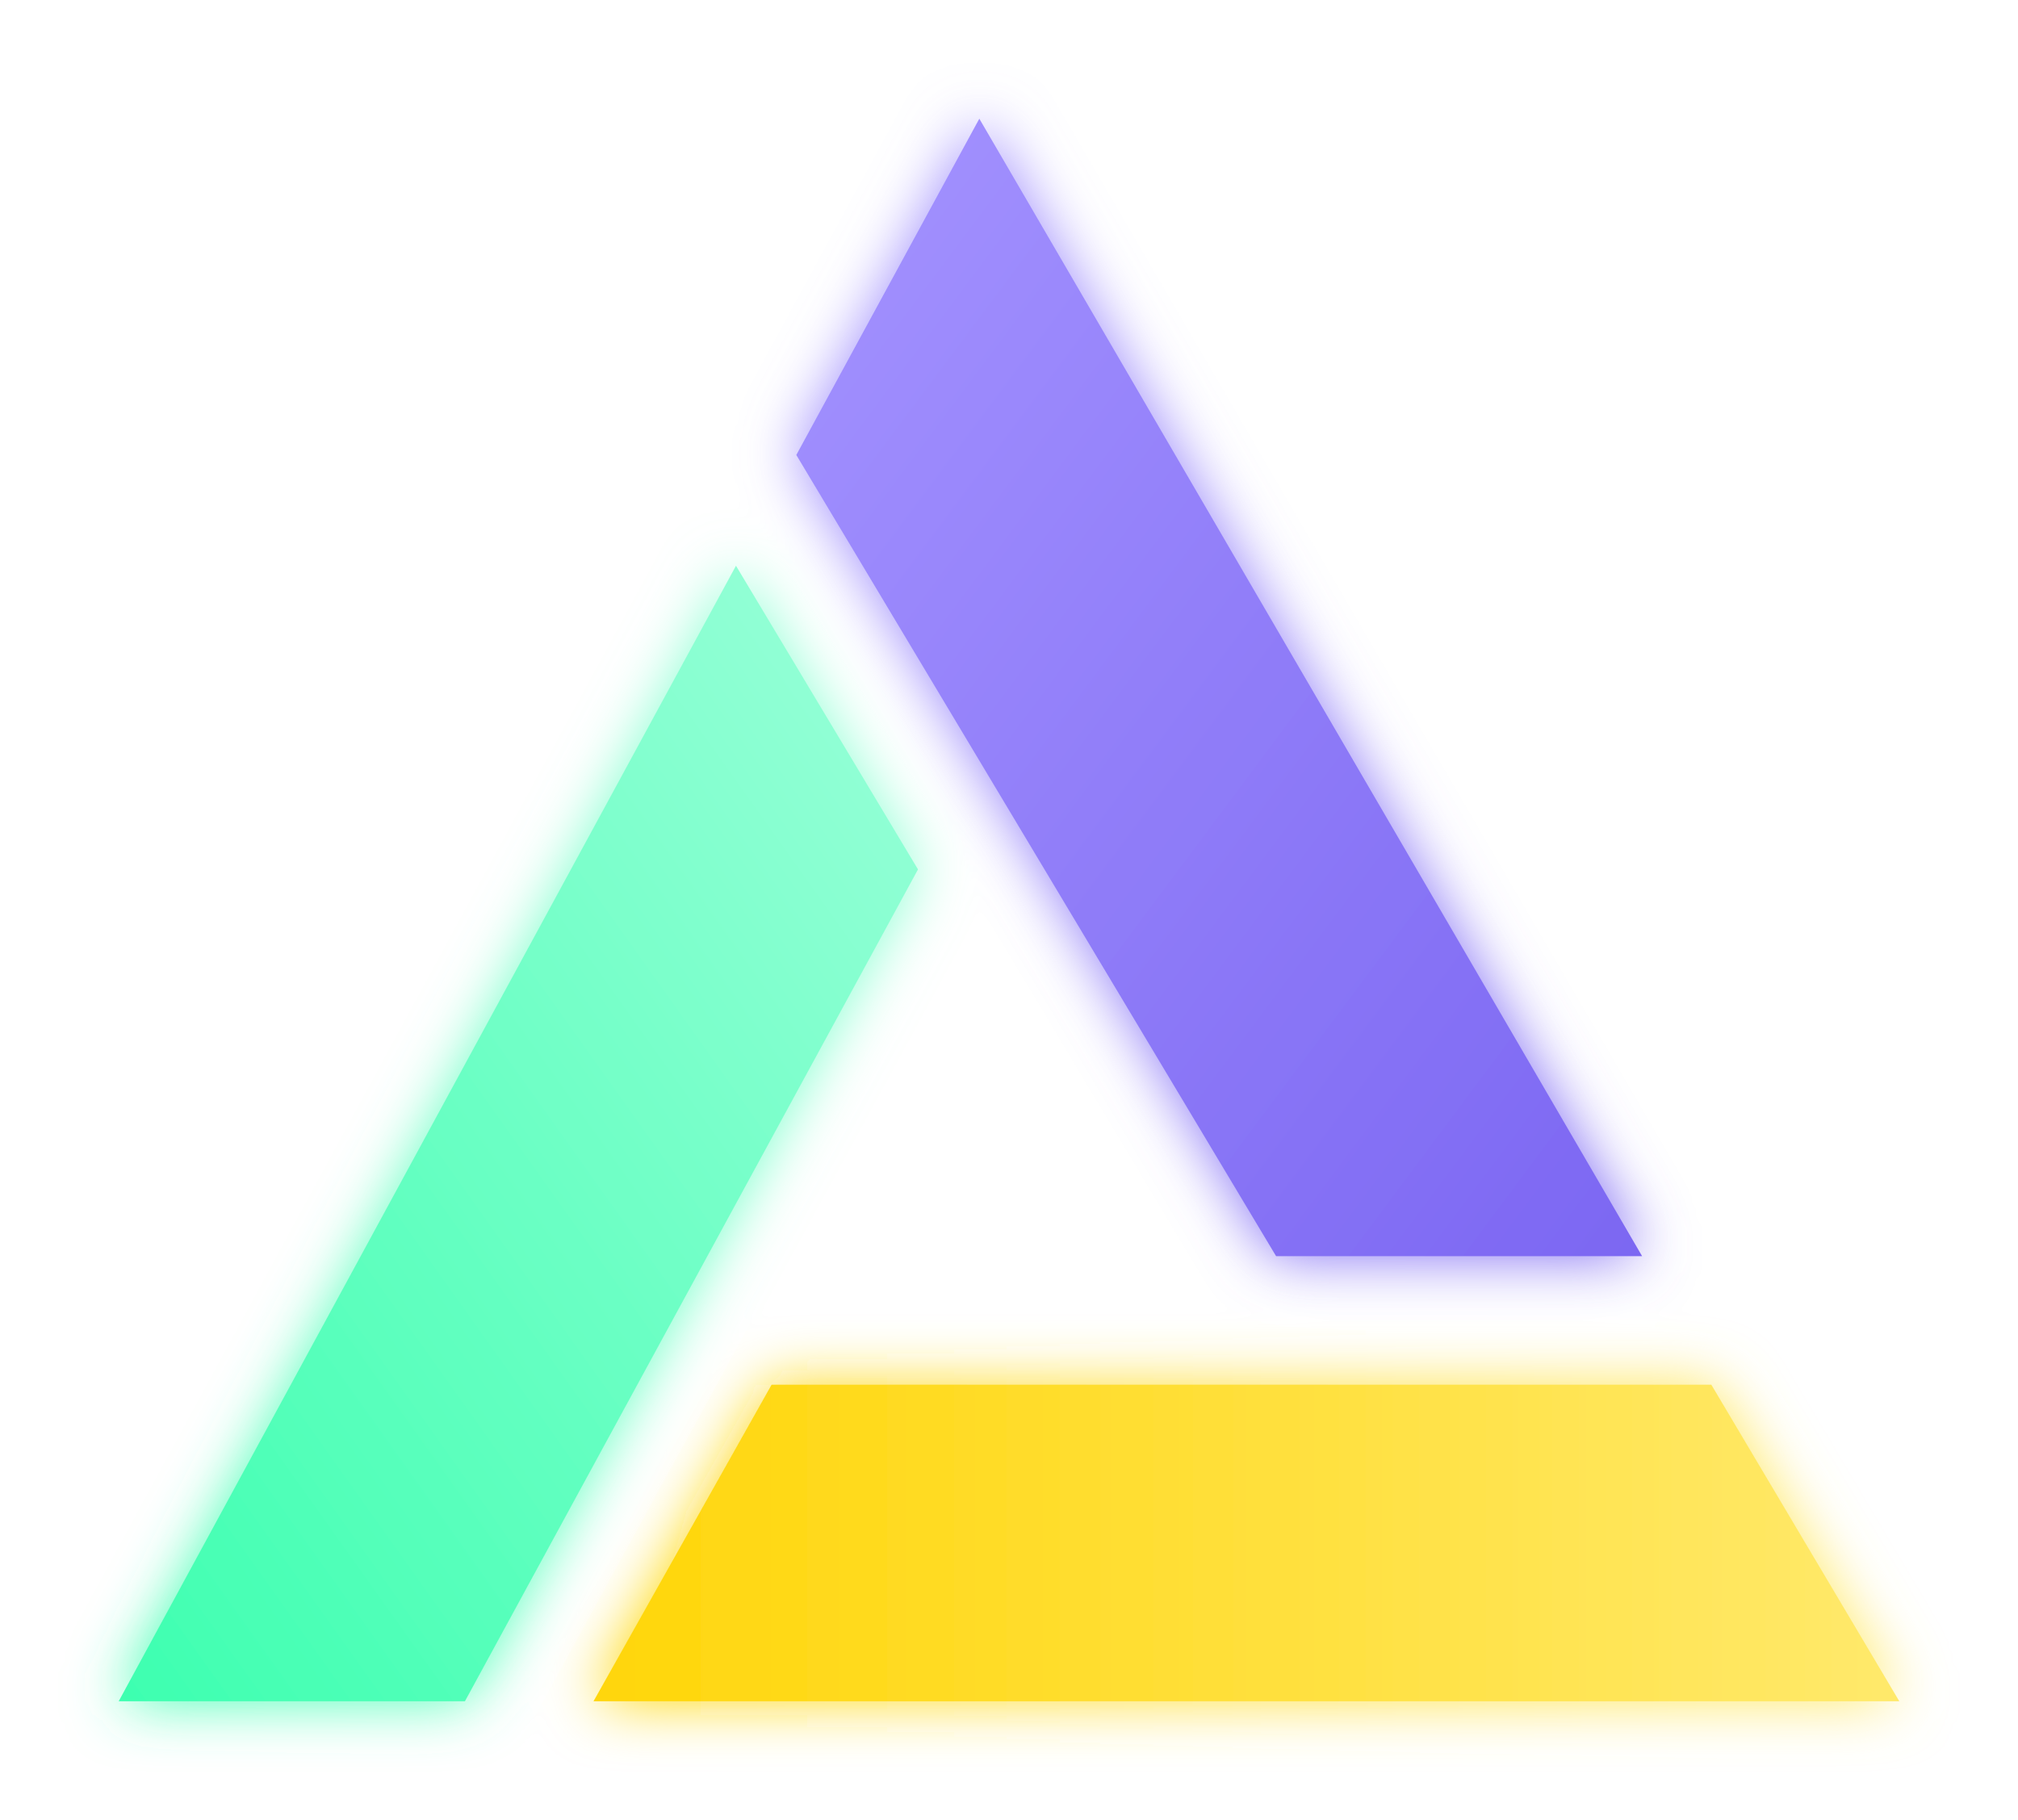
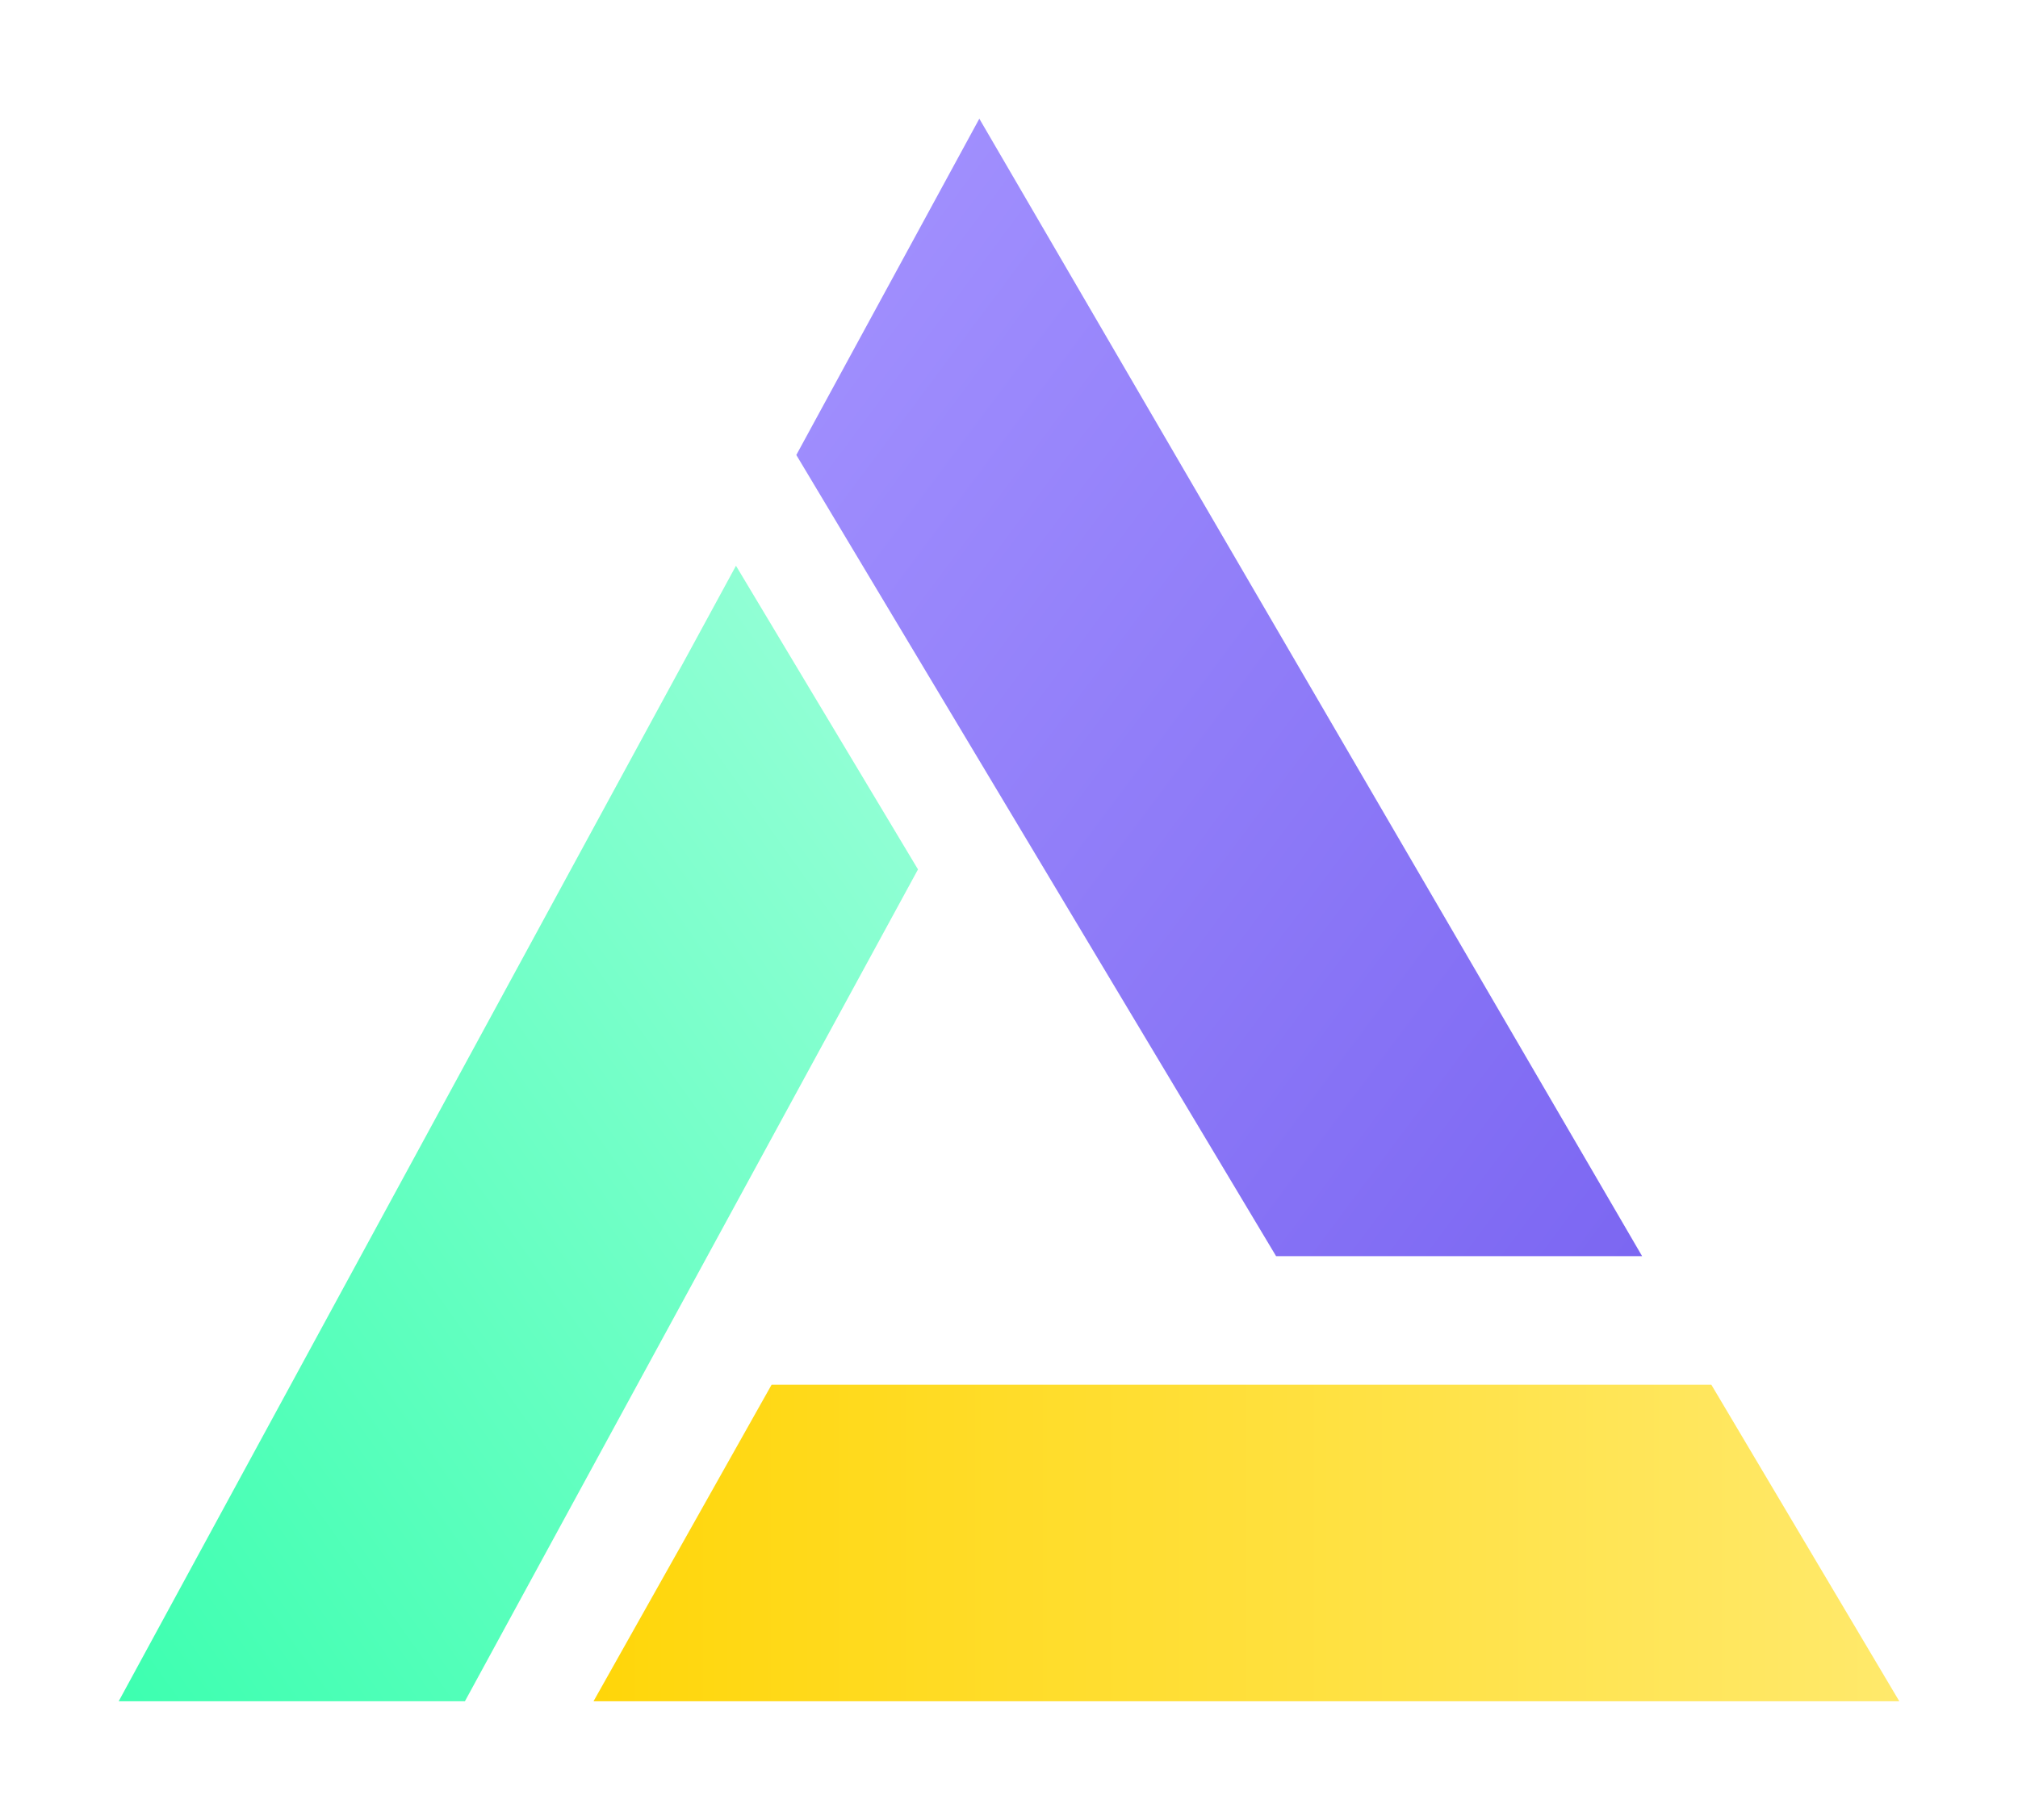
<svg xmlns="http://www.w3.org/2000/svg" viewBox="28 36 204 184">
  <defs>
    <linearGradient id="gP" x1="0" y1="0" x2="1" y2="1">
      <stop offset="0" stop-color="#A493FF" />
      <stop offset="1" stop-color="#7C67F2" />
    </linearGradient>
    <linearGradient id="gG" x1="0" y1="1" x2="1" y2="0">
      <stop offset="0" stop-color="#3DFFB0" />
      <stop offset="1" stop-color="#9BFFD9" />
    </linearGradient>
    <linearGradient id="gY" x1="0" y1="0" x2="1" y2="0">
      <stop offset="0" stop-color="#FFD60A" />
      <stop offset="1" stop-color="#FFE96B" />
    </linearGradient>
-     <filter id="glow" x="-40%" y="-40%" width="180%" height="180%">
-       <feGaussianBlur stdDeviation="3" result="b" />
-       <feMerge>
-         <feMergeNode in="b" />
-         <feMergeNode in="SourceGraphic" />
-       </feMerge>
-     </filter>
  </defs>
-   <g filter="url(#glow)">
+   <g>
    <polygon points="40,208 102.4,93.2 120.8,123.9 75,208" fill="url(#gG)" />
    <polygon points="127,48 194,163 157,163 108.5,82" fill="url(#gP)" />
    <polygon points="106,176 201,176 220,208 88,208" fill="url(#gY)" />
  </g>
</svg>
